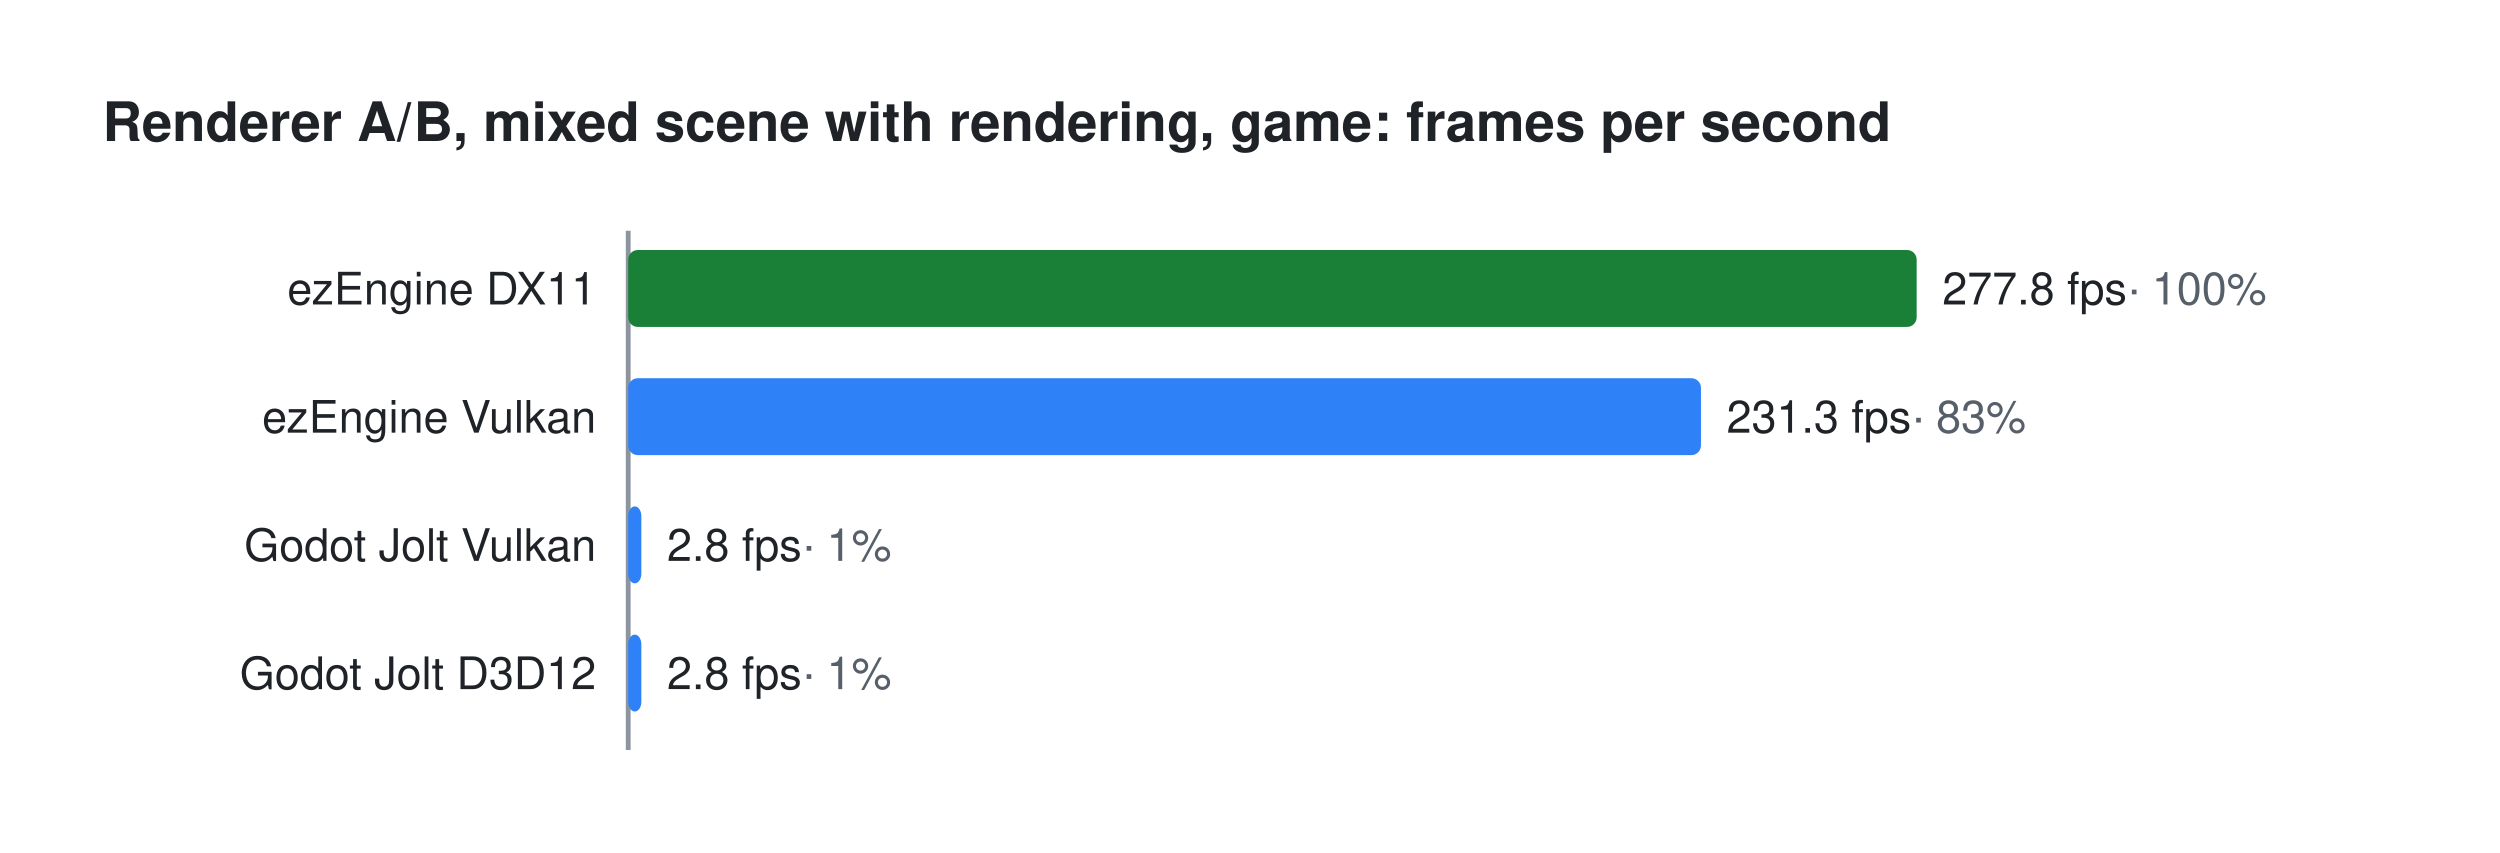
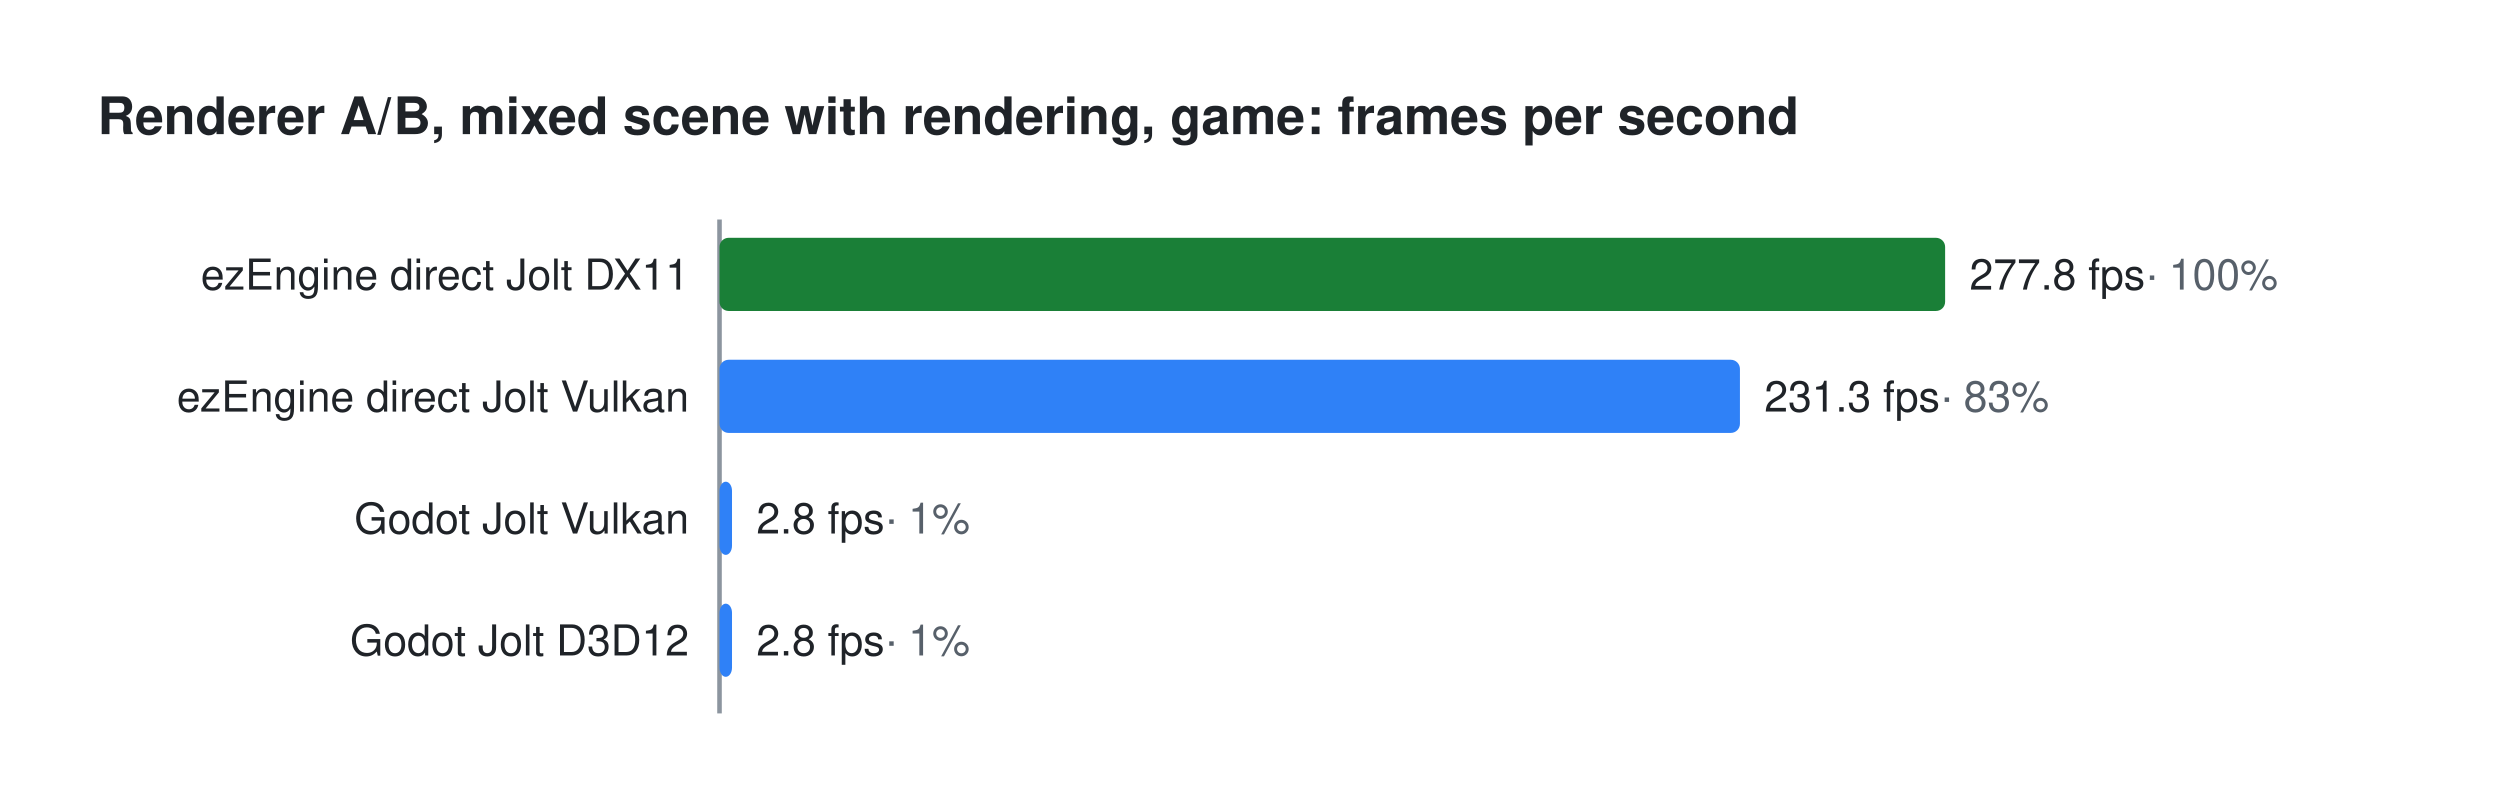
- <svg xmlns="http://www.w3.org/2000/svg" width="780" height="266" viewBox="0 0 780 266" font-family="Segoe UI, Helvetica, Arial, sans-serif">
+ <svg xmlns="http://www.w3.org/2000/svg" width="820" height="266" viewBox="0 0 820 266" font-family="Segoe UI, Helvetica, Arial, sans-serif">
  <style>.t{fill:#1f2328}.m{fill:#57606a}.ax{stroke:#8c959f}.bar{fill:#2f81f7}.best{fill:#1a7f37}@media (prefers-color-scheme:dark){.t{fill:#e6edf3}.m{fill:#9198a1}.ax{stroke:#6e7681}.best{fill:#3fb950}}</style>
  <text x="32" y="44" font-size="17" font-weight="600" class="t">Renderer A/B, mixed scene with rendering, game: frames per second</text>
-   <line x1="196" y1="72" x2="196" y2="234" class="ax" stroke-width="1.5" />
-   <text x="186" y="95" font-size="14" text-anchor="end" class="t">ezEngine DX11</text>
-   <rect x="196" y="78" width="402.0" height="24" rx="3" class="best" />
-   <text x="606.0" y="95" font-size="14" class="t">277.8 fps<tspan class="m"> · 100%</tspan>
+   <line x1="236" y1="72" x2="236" y2="234" class="ax" stroke-width="1.5" />
+   <text x="226" y="95" font-size="14" text-anchor="end" class="t">ezEngine direct Jolt DX11</text>
+   <rect x="236" y="78" width="402.0" height="24" rx="3" class="best" />
+   <text x="646.0" y="95" font-size="14" class="t">277.8 fps<tspan class="m"> · 100%</tspan>
  </text>
-   <text x="186" y="135" font-size="14" text-anchor="end" class="t">ezEngine Vulkan</text>
-   <rect x="196" y="118" width="334.7" height="24" rx="3" class="bar" />
-   <text x="538.7" y="135" font-size="14" class="t">231.3 fps<tspan class="m"> · 83%</tspan>
+   <text x="226" y="135" font-size="14" text-anchor="end" class="t">ezEngine direct Jolt Vulkan</text>
+   <rect x="236" y="118" width="334.7" height="24" rx="3" class="bar" />
+   <text x="578.7" y="135" font-size="14" class="t">231.3 fps<tspan class="m"> · 83%</tspan>
  </text>
-   <text x="186" y="175" font-size="14" text-anchor="end" class="t">Godot Jolt Vulkan</text>
-   <rect x="196" y="158" width="4.1" height="24" rx="3" class="bar" />
-   <text x="208.1" y="175" font-size="14" class="t">2.8 fps<tspan class="m"> · 1%</tspan>
+   <text x="226" y="175" font-size="14" text-anchor="end" class="t">Godot Jolt Vulkan</text>
+   <rect x="236" y="158" width="4.1" height="24" rx="3" class="bar" />
+   <text x="248.1" y="175" font-size="14" class="t">2.8 fps<tspan class="m"> · 1%</tspan>
  </text>
-   <text x="186" y="215" font-size="14" text-anchor="end" class="t">Godot Jolt D3D12</text>
-   <rect x="196" y="198" width="4.1" height="24" rx="3" class="bar" />
-   <text x="208.1" y="215" font-size="14" class="t">2.8 fps<tspan class="m"> · 1%</tspan>
+   <text x="226" y="215" font-size="14" text-anchor="end" class="t">Godot Jolt D3D12</text>
+   <rect x="236" y="198" width="4.1" height="24" rx="3" class="bar" />
+   <text x="248.1" y="215" font-size="14" class="t">2.8 fps<tspan class="m"> · 1%</tspan>
  </text>
</svg>
